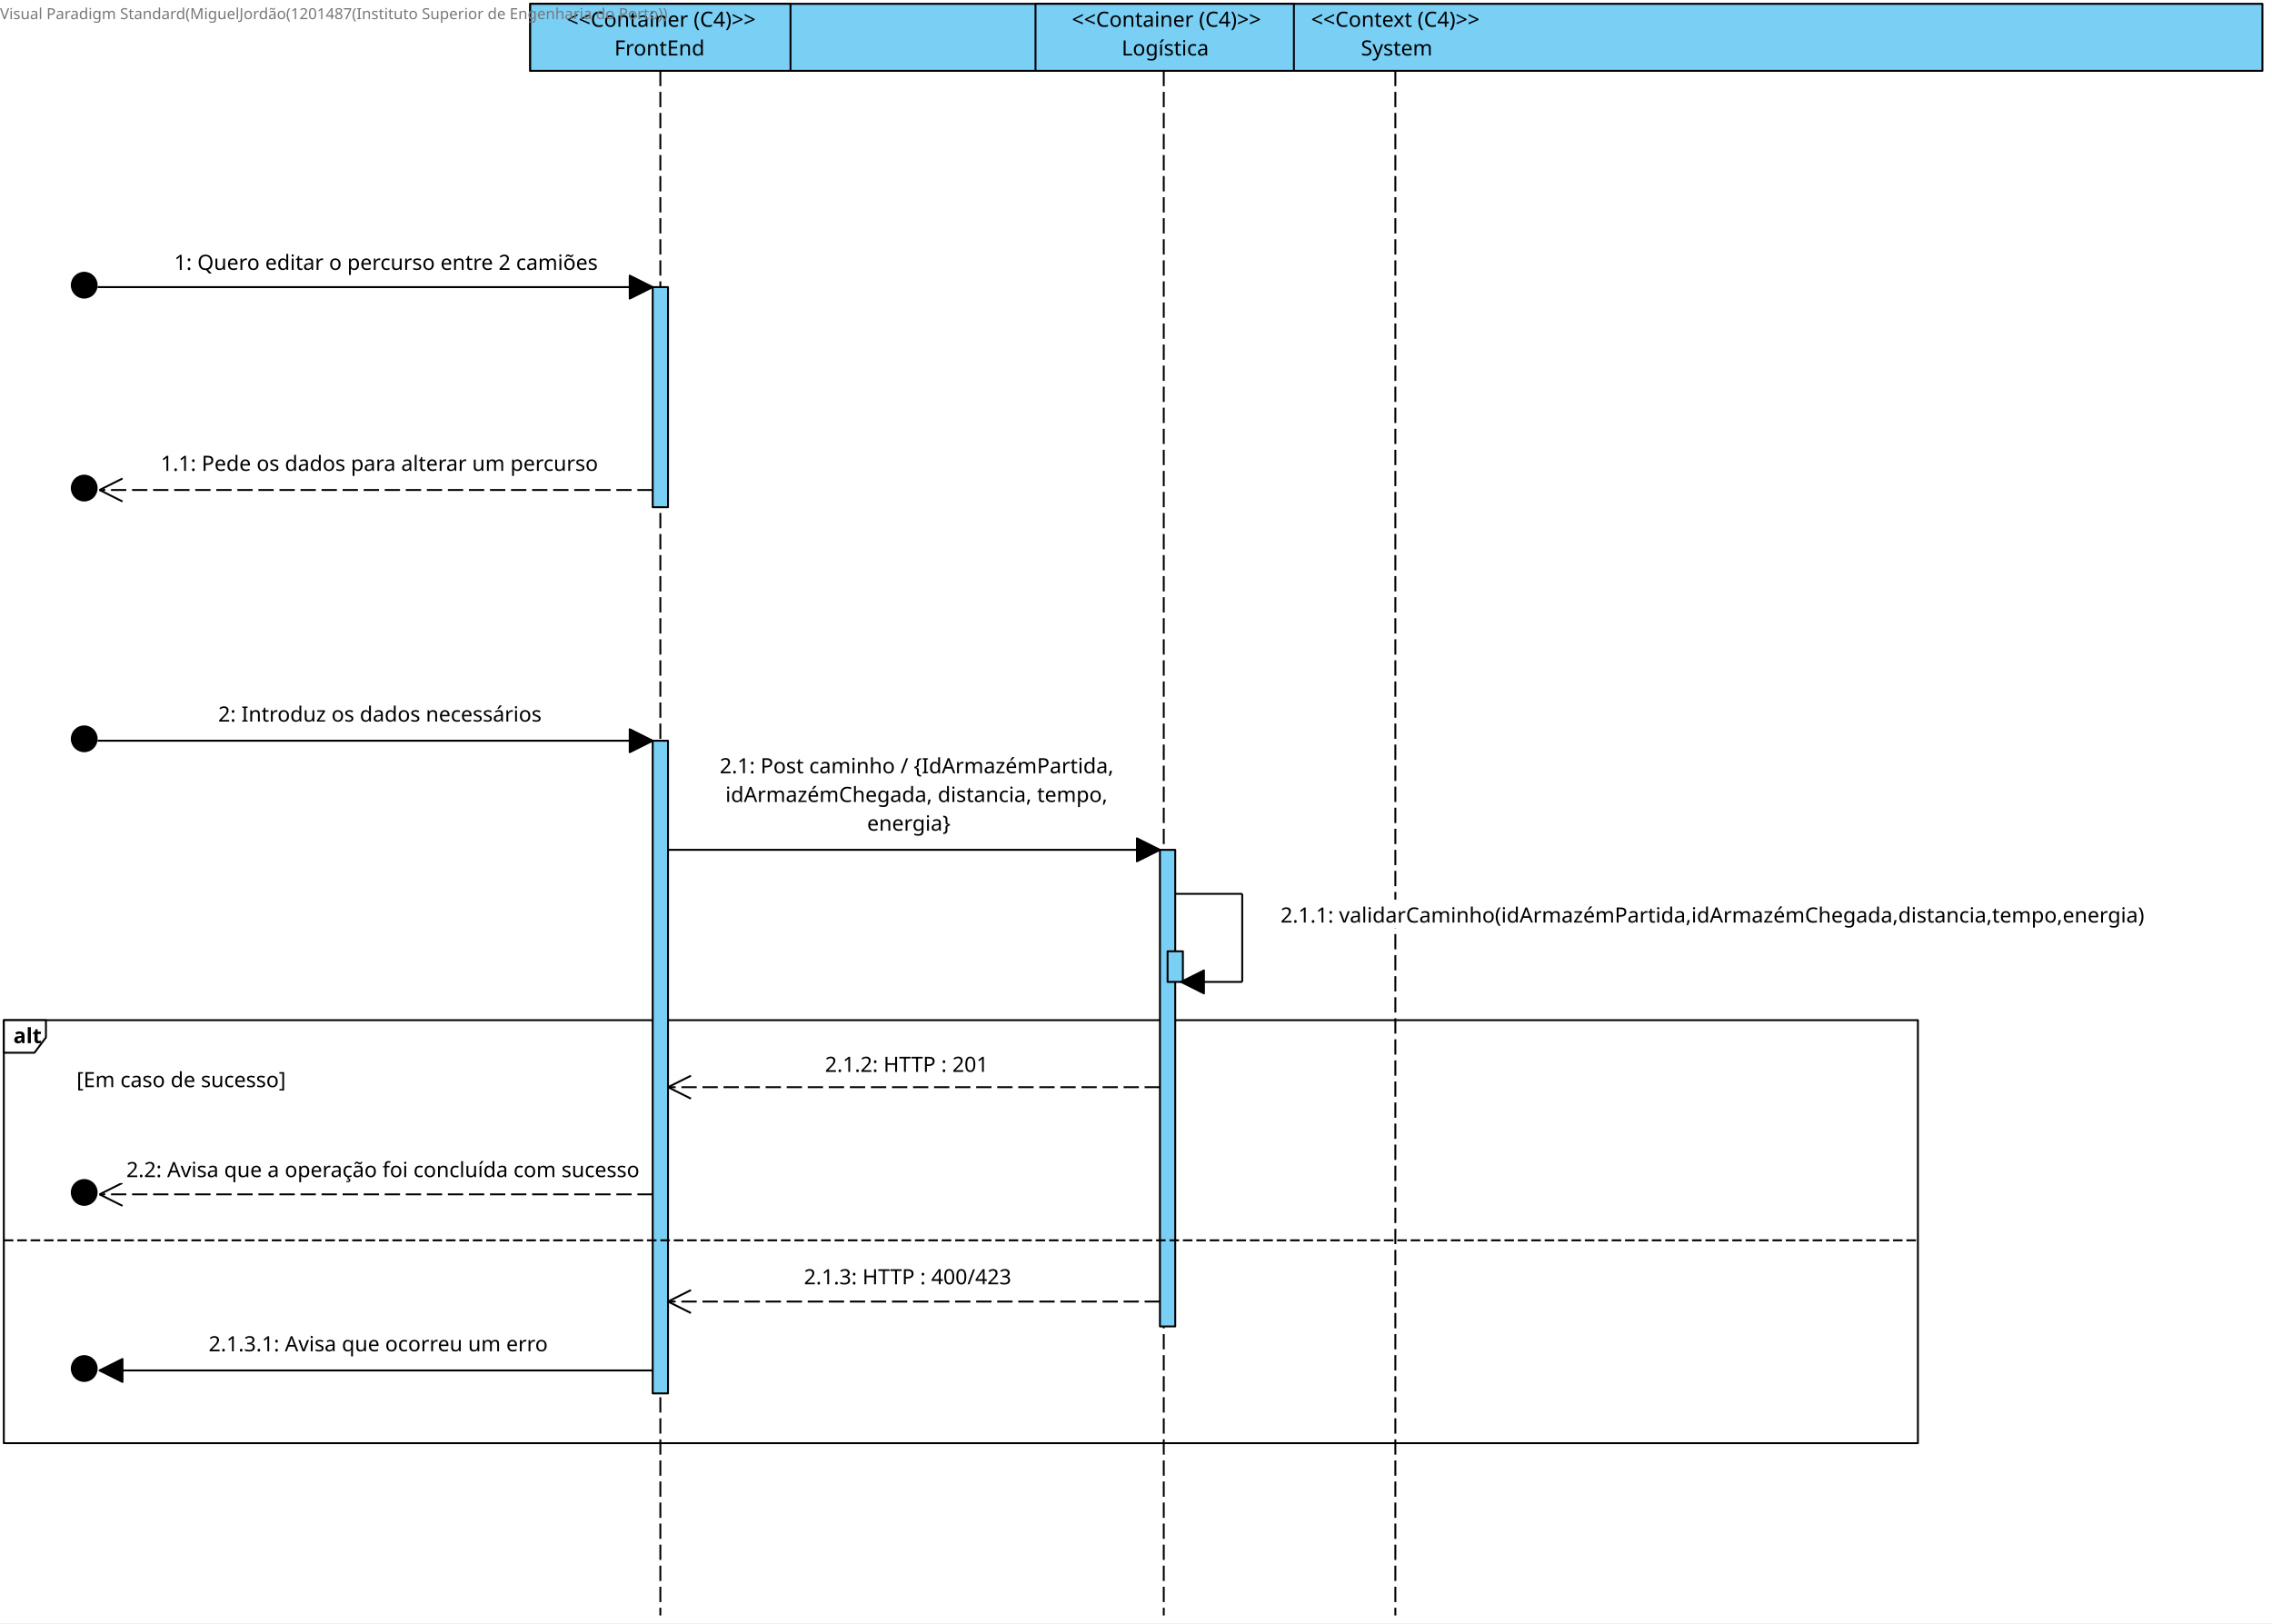
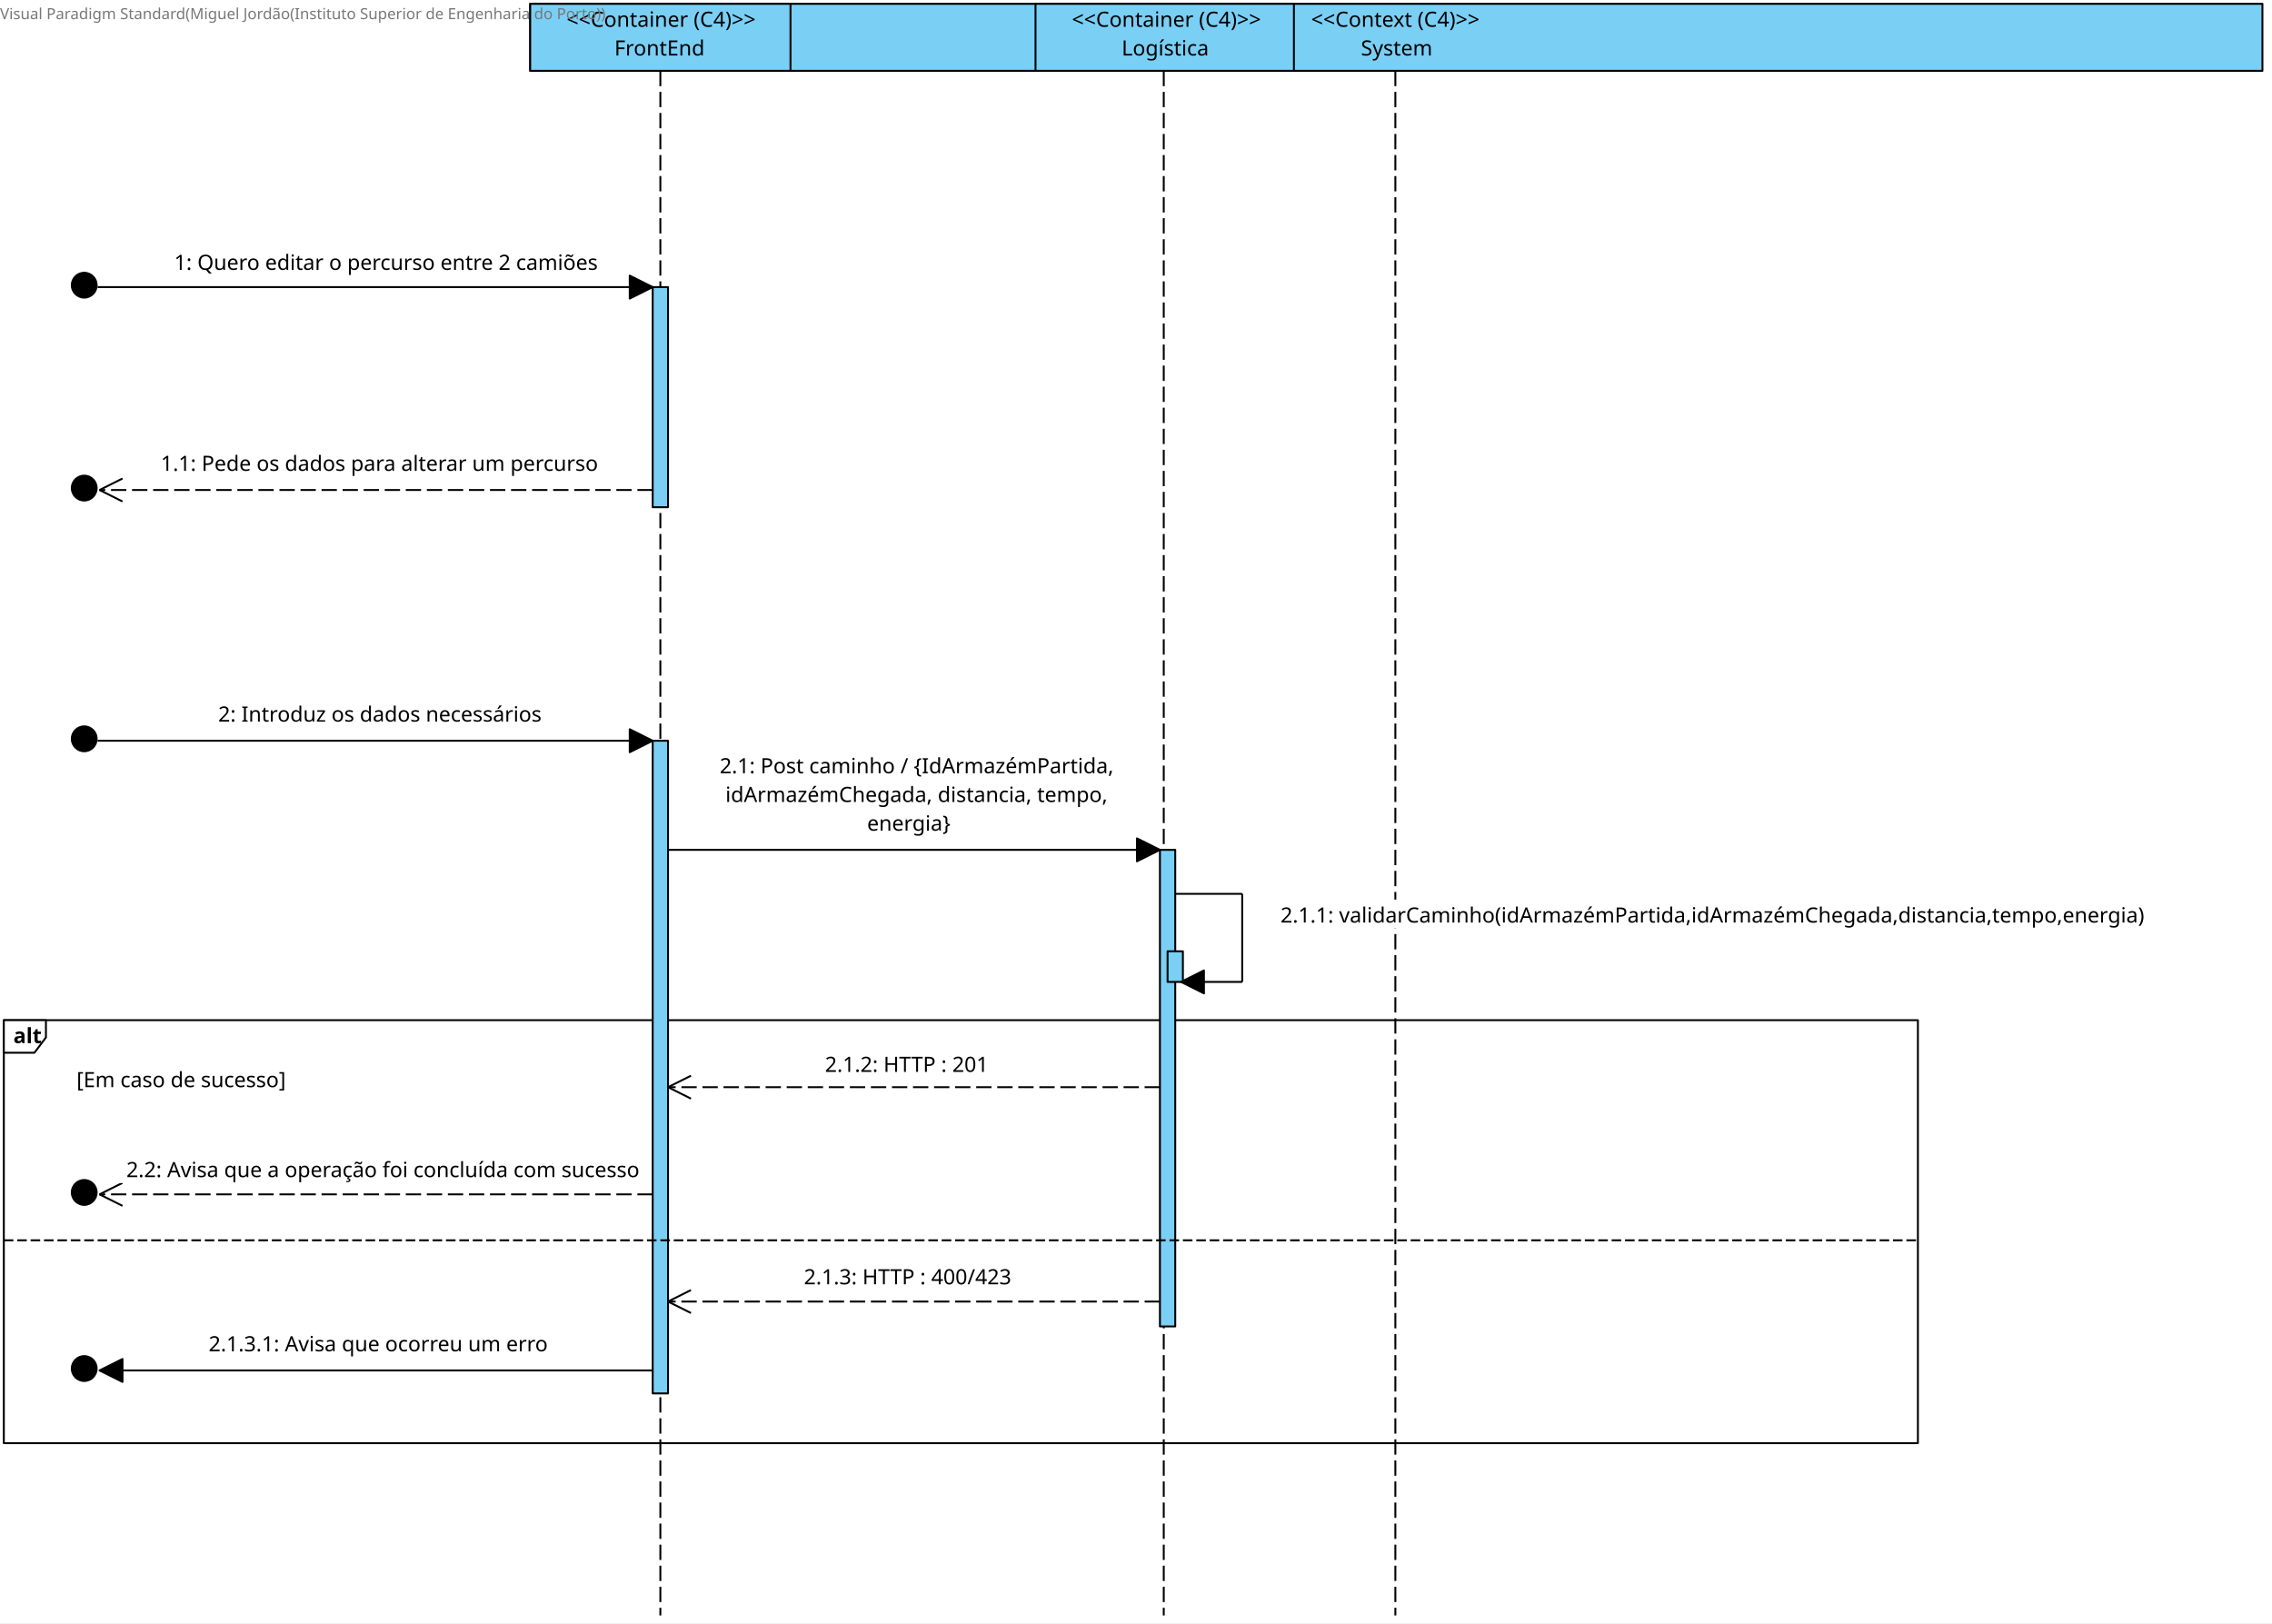
<svg xmlns="http://www.w3.org/2000/svg" fill-opacity="0" color-rendering="auto" color-interpolation="auto" text-rendering="auto" stroke="rgb(0,0,0)" stroke-linecap="square" width="1187" stroke-miterlimit="10" shape-rendering="auto" stroke-opacity="0" fill="rgb(0,0,0)" stroke-dasharray="none" font-weight="normal" stroke-width="1" height="848" font-family="'Dialog'" font-style="normal" stroke-linejoin="miter" font-size="12px" stroke-dashoffset="0" image-rendering="auto">
  <defs id="genericDefs" />
  <g>
    <defs id="defs1">
      <clipPath clipPathUnits="userSpaceOnUse" id="clipPath1">
        <path d="M-7 -7 L917 -7 L917 853 L-7 853 L-7 -7 Z" />
      </clipPath>
      <clipPath clipPathUnits="userSpaceOnUse" id="clipPath2">
        <path d="M-7 -7 L148 -7 L148 853 L-7 853 L-7 -7 Z" />
      </clipPath>
      <clipPath clipPathUnits="userSpaceOnUse" id="clipPath3">
        <path d="M-7 -7 L26 -7 L26 31 L-7 31 L-7 -7 Z" />
      </clipPath>
      <clipPath clipPathUnits="userSpaceOnUse" id="clipPath4">
        <path d="M-7 -7 L19 -7 L19 126 L-7 126 L-7 -7 Z" />
      </clipPath>
      <clipPath clipPathUnits="userSpaceOnUse" id="clipPath5">
        <path d="M-7 -7 L147 -7 L147 853 L-7 853 L-7 -7 Z" />
      </clipPath>
      <clipPath clipPathUnits="userSpaceOnUse" id="clipPath6">
        <path d="M-7 -7 L1011 -7 L1011 232 L-7 232 L-7 -7 Z" />
      </clipPath>
      <clipPath clipPathUnits="userSpaceOnUse" id="clipPath7">
        <path d="M-7 -7 L-7 232 L1011 232 L1011 -7 Z" />
      </clipPath>
      <clipPath clipPathUnits="userSpaceOnUse" id="clipPath8">
        <path d="M0 0 L0 18 L23 18 L23 0 Z" />
      </clipPath>
      <clipPath clipPathUnits="userSpaceOnUse" id="clipPath9">
        <path d="M-7 -7 L19 -7 L19 260 L-7 260 L-7 -7 Z" />
      </clipPath>
      <clipPath clipPathUnits="userSpaceOnUse" id="clipPath10">
        <path d="M-7 -7 L19 -7 L19 352 L-7 352 L-7 -7 Z" />
      </clipPath>
      <clipPath clipPathUnits="userSpaceOnUse" id="clipPath11">
        <path d="M-7 -7 L1011 -7 L1011 117 L-7 117 L-7 -7 Z" />
      </clipPath>
      <clipPath clipPathUnits="userSpaceOnUse" id="clipPath12">
        <path d="M0 0 L0 4 L1000 4 L1000 0 Z" />
      </clipPath>
      <clipPath clipPathUnits="userSpaceOnUse" id="clipPath13">
        <path d="M-7 -7 L1011 -7 L1011 109 L-7 109 L-7 -7 Z" />
      </clipPath>
      <clipPath clipPathUnits="userSpaceOnUse" id="clipPath14">
        <path d="M0 0 L0 15 L128 15 L128 0 Z" />
      </clipPath>
      <clipPath clipPathUnits="userSpaceOnUse" id="clipPath15">
        <path d="M-7 -7 L19 -7 L19 27 L-7 27 L-7 -7 Z" />
      </clipPath>
      <clipPath clipPathUnits="userSpaceOnUse" id="clipPath16">
        <path d="M-906 -30 L1812 -30 L1812 60 L-906 60 L-906 -30 Z" />
      </clipPath>
      <clipPath clipPathUnits="userSpaceOnUse" id="clipPath17">
        <path d="M-137 -30 L274 -30 L274 60 L-137 60 L-137 -30 Z" />
      </clipPath>
      <clipPath clipPathUnits="userSpaceOnUse" id="clipPath18">
        <path d="M-136 -30 L272 -30 L272 60 L-136 60 L-136 -30 Z" />
      </clipPath>
      <clipPath clipPathUnits="userSpaceOnUse" id="clipPath19">
        <path d="M0 0 L394 0 L394 104 L0 104 L0 0 Z" />
      </clipPath>
      <clipPath clipPathUnits="userSpaceOnUse" id="clipPath20">
        <path d="M310 29 L310 44 L80 44 L80 29 ZM0 0 L0 104 L394 104 L394 0 Z" />
      </clipPath>
      <clipPath clipPathUnits="userSpaceOnUse" id="clipPath21">
        <path d="M0 0 L393 0 L393 104 L0 104 L0 0 Z" />
      </clipPath>
      <clipPath clipPathUnits="userSpaceOnUse" id="clipPath22">
        <path d="M312 28 L312 43 L73 43 L73 28 ZM0 0 L0 104 L393 104 L393 0 Z" />
      </clipPath>
      <clipPath clipPathUnits="userSpaceOnUse" id="clipPath23">
        <path d="M286 28 L286 43 L103 43 L103 28 ZM0 0 L0 104 L394 104 L394 103 L365 103 L365 53 L394 53 L394 0 Z" />
      </clipPath>
      <clipPath clipPathUnits="userSpaceOnUse" id="clipPath24">
        <path d="M334 29 L334 44 L54 44 L54 29 ZM0 0 L0 104 L393 104 L393 0 Z" />
      </clipPath>
      <clipPath clipPathUnits="userSpaceOnUse" id="clipPath25">
        <path d="M288 28 L288 43 L98 43 L98 28 ZM0 0 L0 104 L393 104 L393 0 Z" />
      </clipPath>
      <clipPath clipPathUnits="userSpaceOnUse" id="clipPath26">
        <path d="M0 0 L361 0 L361 104 L0 104 L0 0 Z" />
      </clipPath>
      <clipPath clipPathUnits="userSpaceOnUse" id="clipPath27">
        <path d="M0 0 L0 104 L361 104 L361 91 L360 91 L360 76 L361 76 L361 0 L284 0 L284 46 L67 46 L67 0 Z" />
      </clipPath>
      <clipPath clipPathUnits="userSpaceOnUse" id="clipPath28">
        <path d="M230 30 L230 45 L122 45 L122 30 ZM0 0 L0 85 L37 85 L37 100 L0 100 L0 104 L361 104 L361 0 Z" />
      </clipPath>
      <clipPath clipPathUnits="userSpaceOnUse" id="clipPath29">
        <path d="M241 29 L241 44 L112 44 L112 29 ZM0 0 L0 104 L361 104 L361 0 Z" />
      </clipPath>
      <clipPath clipPathUnits="userSpaceOnUse" id="clipPath30">
        <path d="M0 0 L164 0 L164 175 L0 175 L0 0 Z" />
      </clipPath>
      <clipPath clipPathUnits="userSpaceOnUse" id="clipPath31">
        <path d="M32 0 L32 36 L0 36 L0 175 L164 175 L164 81 L108 81 L108 66 L164 66 L164 0 Z" />
      </clipPath>
      <clipPath clipPathUnits="userSpaceOnUse" id="clipPath32">
        <path d="M-448 -15 L896 -15 L896 30 L-448 30 L-448 -15 Z" />
      </clipPath>
      <clipPath clipPathUnits="userSpaceOnUse" id="clipPath33">
        <path d="M-129 -15 L258 -15 L258 30 L-129 30 L-129 -15 Z" />
      </clipPath>
      <clipPath clipPathUnits="userSpaceOnUse" id="clipPath34">
        <path d="M-108 -15 L216 -15 L216 30 L-108 30 L-108 -15 Z" />
      </clipPath>
      <clipPath clipPathUnits="userSpaceOnUse" id="clipPath35">
        <path d="M-217 -50 L434 -50 L434 100 L-217 100 L-217 -50 Z" />
      </clipPath>
      <clipPath clipPathUnits="userSpaceOnUse" id="clipPath36">
        <path d="M-190 -15 L380 -15 L380 30 L-190 30 L-190 -15 Z" />
      </clipPath>
      <clipPath clipPathUnits="userSpaceOnUse" id="clipPath37">
        <path d="M-280 -15 L560 -15 L560 30 L-280 30 L-280 -15 Z" />
      </clipPath>
      <clipPath clipPathUnits="userSpaceOnUse" id="clipPath38">
        <path d="M-183 -15 L366 -15 L366 30 L-183 30 L-183 -15 Z" />
      </clipPath>
      <clipPath clipPathUnits="userSpaceOnUse" id="clipPath39">
        <path d="M-239 -15 L478 -15 L478 30 L-239 30 L-239 -15 Z" />
      </clipPath>
      <clipPath clipPathUnits="userSpaceOnUse" id="clipPath40">
        <path d="M-230 -15 L460 -15 L460 30 L-230 30 L-230 -15 Z" />
      </clipPath>
    </defs>
    <g fill="white" text-rendering="geometricPrecision" fill-opacity="1" stroke-opacity="1" stroke="white">
      <rect x="0" width="1187" height="848" y="0" stroke="none" />
    </g>
    <g font-size="11px" transform="translate(277,2)" fill-opacity="1" fill="rgb(122,207,245)" text-rendering="geometricPrecision" image-rendering="optimizeQuality" font-family="sans-serif" stroke="rgb(122,207,245)" stroke-opacity="1">
      <rect x="0" width="905" height="35" y="0" clip-path="url(#clipPath1)" stroke="none" />
    </g>
    <g stroke-linecap="butt" font-size="11px" transform="translate(277,2)" fill-opacity="1" fill="black" text-rendering="geometricPrecision" image-rendering="optimizeQuality" font-family="sans-serif" stroke-linejoin="round" stroke="black" stroke-opacity="1" stroke-miterlimit="0">
      <rect fill="none" x="0" width="905" height="35" y="0" clip-path="url(#clipPath1)" />
      <line clip-path="url(#clipPath1)" fill="none" x1="452" x2="452" y1="35" y2="842" stroke-linejoin="bevel" stroke-dasharray="8,3" />
    </g>
    <g font-size="11px" transform="translate(277,2)" fill-opacity="1" fill="rgb(122,207,245)" text-rendering="geometricPrecision" image-rendering="optimizeQuality" font-family="sans-serif" stroke="rgb(122,207,245)" stroke-opacity="1">
      <rect x="0" width="136" height="35" y="0" clip-path="url(#clipPath2)" stroke="none" />
    </g>
    <g stroke-linecap="butt" font-size="11px" transform="translate(277,2)" fill-opacity="1" fill="black" text-rendering="geometricPrecision" image-rendering="optimizeQuality" font-family="sans-serif" stroke-linejoin="round" stroke="black" stroke-opacity="1" stroke-miterlimit="0">
      <rect fill="none" x="0" width="136" height="35" y="0" clip-path="url(#clipPath2)" />
      <line clip-path="url(#clipPath2)" fill="none" x1="68" x2="68" y1="35" y2="842" stroke-linejoin="bevel" stroke-dasharray="8,3" />
    </g>
    <g font-size="11px" transform="translate(37,140)" fill-opacity="1" fill="black" text-rendering="geometricPrecision" image-rendering="optimizeQuality" font-family="sans-serif" stroke="black" stroke-opacity="1">
      <circle r="7" clip-path="url(#clipPath3)" cx="7" cy="9" stroke="none" />
    </g>
    <g font-size="11px" transform="translate(341,150)" fill-opacity="1" fill="rgb(122,207,245)" text-rendering="geometricPrecision" image-rendering="optimizeQuality" font-family="sans-serif" stroke="rgb(122,207,245)" stroke-opacity="1">
      <rect x="0" width="8" height="115" y="0" clip-path="url(#clipPath4)" stroke="none" />
    </g>
    <g stroke-linecap="butt" font-size="11px" transform="translate(341,150)" fill-opacity="1" fill="black" text-rendering="geometricPrecision" image-rendering="optimizeQuality" font-family="sans-serif" stroke-linejoin="round" stroke="black" stroke-opacity="1" stroke-miterlimit="0">
      <rect fill="none" x="0" width="8" height="115" y="0" clip-path="url(#clipPath4)" />
    </g>
    <g font-size="11px" transform="translate(37,246)" fill-opacity="1" fill="black" text-rendering="geometricPrecision" image-rendering="optimizeQuality" font-family="sans-serif" stroke="black" stroke-opacity="1">
      <circle r="7" clip-path="url(#clipPath3)" cx="7" cy="9" stroke="none" />
    </g>
    <g font-size="11px" transform="translate(37,377)" fill-opacity="1" fill="black" text-rendering="geometricPrecision" image-rendering="optimizeQuality" font-family="sans-serif" stroke="black" stroke-opacity="1">
      <circle r="7" clip-path="url(#clipPath3)" cx="7" cy="9" stroke="none" />
    </g>
    <g font-size="11px" transform="translate(37,706)" fill-opacity="1" fill="black" text-rendering="geometricPrecision" image-rendering="optimizeQuality" font-family="sans-serif" stroke="black" stroke-opacity="1">
      <circle r="7" clip-path="url(#clipPath3)" cx="7" cy="9" stroke="none" />
    </g>
    <g font-size="11px" transform="translate(541,2)" fill-opacity="1" fill="rgb(122,207,245)" text-rendering="geometricPrecision" image-rendering="optimizeQuality" font-family="sans-serif" stroke="rgb(122,207,245)" stroke-opacity="1">
      <rect x="0" width="135" height="35" y="0" clip-path="url(#clipPath5)" stroke="none" />
    </g>
    <g stroke-linecap="butt" font-size="11px" transform="translate(541,2)" fill-opacity="1" fill="black" text-rendering="geometricPrecision" image-rendering="optimizeQuality" font-family="sans-serif" stroke-linejoin="round" stroke="black" stroke-opacity="1" stroke-miterlimit="0">
      <rect fill="none" x="0" width="135" height="35" y="0" clip-path="url(#clipPath5)" />
      <line clip-path="url(#clipPath5)" fill="none" x1="67" x2="67" y1="35" y2="842" stroke-linejoin="bevel" stroke-dasharray="8,3" />
    </g>
    <g fill-opacity="1" text-rendering="geometricPrecision" stroke="black" stroke-linecap="butt" transform="translate(2,533)" stroke-miterlimit="0" stroke-opacity="1" fill="black" font-weight="bold" font-family="sans-serif" stroke-linejoin="round" font-size="11px" image-rendering="optimizeQuality">
      <rect fill="none" x="0" width="1000" height="221" y="0" clip-path="url(#clipPath7)" />
    </g>
    <g font-size="11px" transform="translate(2,533)" fill-opacity="1" fill="white" text-rendering="geometricPrecision" image-rendering="optimizeQuality" font-family="sans-serif" stroke="white" font-weight="bold" stroke-opacity="1">
      <path d="M22 0 L22 9 L16 17 L0 17 L0 0 Z" stroke="none" clip-path="url(#clipPath7)" />
    </g>
    <g fill-opacity="1" text-rendering="geometricPrecision" stroke="black" stroke-linecap="butt" transform="translate(2,533)" stroke-miterlimit="0" stroke-opacity="1" fill="black" font-weight="bold" font-family="sans-serif" stroke-linejoin="round" font-size="11px" image-rendering="optimizeQuality">
      <path fill="none" d="M22 0 L22 9 L16 17 L0 17 L0 0 Z" clip-path="url(#clipPath7)" />
    </g>
    <g font-size="11px" transform="translate(2,533)" fill-opacity="1" fill="black" text-rendering="geometricPrecision" image-rendering="optimizeQuality" font-family="sans-serif" stroke="black" font-weight="bold" stroke-opacity="1">
      <text x="5" xml:space="preserve" y="12" clip-path="url(#clipPath8)" stroke="none">alt</text>
    </g>
    <g font-size="11px" transform="translate(606,444)" fill-opacity="1" fill="rgb(122,207,245)" text-rendering="geometricPrecision" image-rendering="optimizeQuality" font-family="sans-serif" stroke="rgb(122,207,245)" stroke-opacity="1">
      <rect x="0" width="8" height="249" y="0" clip-path="url(#clipPath9)" stroke="none" />
    </g>
    <g stroke-linecap="butt" font-size="11px" transform="translate(606,444)" fill-opacity="1" fill="black" text-rendering="geometricPrecision" image-rendering="optimizeQuality" font-family="sans-serif" stroke-linejoin="round" stroke="black" stroke-opacity="1" stroke-miterlimit="0">
      <rect fill="none" x="0" width="8" height="249" y="0" clip-path="url(#clipPath9)" />
    </g>
    <g font-size="11px" transform="translate(341,387)" fill-opacity="1" fill="rgb(122,207,245)" text-rendering="geometricPrecision" image-rendering="optimizeQuality" font-family="sans-serif" stroke="rgb(122,207,245)" stroke-opacity="1">
      <rect x="0" width="8" height="341" y="0" clip-path="url(#clipPath10)" stroke="none" />
    </g>
    <g stroke-linecap="butt" font-size="11px" transform="translate(341,387)" fill-opacity="1" fill="black" text-rendering="geometricPrecision" image-rendering="optimizeQuality" font-family="sans-serif" stroke-linejoin="round" stroke="black" stroke-opacity="1" stroke-miterlimit="0">
      <rect fill="none" x="0" width="8" height="341" y="0" clip-path="url(#clipPath10)" />
    </g>
    <g fill-opacity="1" text-rendering="geometricPrecision" stroke="black" stroke-linecap="butt" transform="translate(2,551)" stroke-miterlimit="0" stroke-opacity="1" fill="black" stroke-dasharray="5,2" font-family="sans-serif" stroke-linejoin="bevel" font-size="11px" image-rendering="optimizeQuality">
      <line y2="97" fill="none" x1="0" clip-path="url(#clipPath13)" x2="999" y1="97" />
    </g>
    <g font-size="11px" transform="translate(30,556)" fill-opacity="1" fill="white" text-rendering="geometricPrecision" image-rendering="optimizeQuality" font-family="sans-serif" stroke="white" stroke-opacity="1">
      <rect x="9" width="110" height="17" y="-1" clip-path="url(#clipPath14)" stroke="none" />
      <text fill="black" x="10" xml:space="preserve" y="12" clip-path="url(#clipPath14)" stroke="none">[Em caso de sucesso]</text>
    </g>
    <g font-size="11px" transform="translate(37,614)" fill-opacity="1" fill="black" text-rendering="geometricPrecision" image-rendering="optimizeQuality" font-family="sans-serif" stroke="black" stroke-opacity="1">
      <circle r="7" clip-path="url(#clipPath3)" cx="7" cy="9" stroke="none" />
    </g>
    <g font-size="11px" transform="translate(610,497)" fill-opacity="1" fill="rgb(122,207,245)" text-rendering="geometricPrecision" image-rendering="optimizeQuality" font-family="sans-serif" stroke="rgb(122,207,245)" stroke-opacity="1">
      <rect x="0" width="8" height="16" y="0" clip-path="url(#clipPath15)" stroke="none" />
    </g>
    <g stroke-linecap="butt" font-size="11px" transform="translate(610,497)" fill-opacity="1" fill="black" text-rendering="geometricPrecision" image-rendering="optimizeQuality" font-family="sans-serif" stroke-linejoin="round" stroke="black" stroke-opacity="1" stroke-miterlimit="0">
      <rect fill="none" x="0" width="8" height="16" y="0" clip-path="url(#clipPath15)" />
    </g>
    <g font-size="11px" transform="translate(277,2)" fill-opacity="1" fill="black" text-rendering="geometricPrecision" image-rendering="optimizeQuality" font-family="sans-serif" stroke="black" stroke-opacity="1">
      <text x="408" xml:space="preserve" y="12" clip-path="url(#clipPath16)" stroke="none">&lt;&lt;Context (C4)&gt;&gt;</text>
      <text x="434" xml:space="preserve" y="27" clip-path="url(#clipPath16)" stroke="none">System</text>
    </g>
    <g font-size="11px" transform="translate(277,2)" fill-opacity="1" fill="black" text-rendering="geometricPrecision" image-rendering="optimizeQuality" font-family="sans-serif" stroke="black" stroke-opacity="1">
      <text x="19" xml:space="preserve" y="12" clip-path="url(#clipPath17)" stroke="none">&lt;&lt;Container (C4)&gt;&gt;</text>
      <text x="44" xml:space="preserve" y="27" clip-path="url(#clipPath17)" stroke="none">FrontEnd</text>
    </g>
    <g font-size="11px" transform="translate(541,2)" fill-opacity="1" fill="black" text-rendering="geometricPrecision" image-rendering="optimizeQuality" font-family="sans-serif" stroke="black" stroke-opacity="1">
      <text x="19" xml:space="preserve" y="12" clip-path="url(#clipPath18)" stroke="none">&lt;&lt;Container (C4)&gt;&gt;</text>
      <text x="45" xml:space="preserve" y="27" clip-path="url(#clipPath18)" stroke="none">Logística</text>
    </g>
    <g stroke-linecap="butt" font-size="11px" transform="translate(1,100)" fill-opacity="1" fill="black" text-rendering="geometricPrecision" image-rendering="optimizeQuality" font-family="sans-serif" stroke-linejoin="round" stroke="black" stroke-opacity="1">
      <line y2="50" fill="none" x1="50" clip-path="url(#clipPath20)" x2="340" y1="50" />
      <polygon points=" 340 50 328 44 328 56" clip-path="url(#clipPath20)" stroke="none" />
      <polygon fill="none" points=" 340 50 328 44 328 56" clip-path="url(#clipPath20)" />
    </g>
    <g fill-opacity="1" text-rendering="geometricPrecision" stroke="black" stroke-linecap="butt" transform="translate(2,206)" stroke-miterlimit="0" stroke-opacity="1" fill="black" stroke-dasharray="8,3" font-family="sans-serif" stroke-linejoin="round" font-size="11px" image-rendering="optimizeQuality">
      <line y2="50" fill="none" x1="339" clip-path="url(#clipPath22)" x2="50" y1="50" />
      <line clip-path="url(#clipPath22)" fill="none" x1="50" x2="62" y1="50" y2="56" stroke-dasharray="none" stroke-miterlimit="10" />
      <line clip-path="url(#clipPath22)" fill="none" x1="50" x2="62" y1="50" y2="44" stroke-dasharray="none" stroke-miterlimit="10" />
    </g>
    <g stroke-linecap="butt" font-size="11px" transform="translate(1,337)" fill-opacity="1" fill="black" text-rendering="geometricPrecision" image-rendering="optimizeQuality" font-family="sans-serif" stroke-linejoin="round" stroke="black" stroke-opacity="1">
      <line y2="50" fill="none" x1="50" clip-path="url(#clipPath23)" x2="340" y1="50" />
      <polygon points=" 340 50 328 44 328 56" clip-path="url(#clipPath23)" stroke="none" />
      <polygon fill="none" points=" 340 50 328 44 328 56" clip-path="url(#clipPath23)" />
    </g>
    <g fill-opacity="1" text-rendering="geometricPrecision" stroke="black" stroke-linecap="butt" transform="translate(2,574)" stroke-miterlimit="0" stroke-opacity="1" fill="black" stroke-dasharray="8,3" font-family="sans-serif" stroke-linejoin="round" font-size="11px" image-rendering="optimizeQuality">
      <line y2="50" fill="none" x1="339" clip-path="url(#clipPath24)" x2="50" y1="50" />
      <line clip-path="url(#clipPath24)" fill="none" x1="50" x2="62" y1="50" y2="56" stroke-dasharray="none" stroke-miterlimit="10" />
      <line clip-path="url(#clipPath24)" fill="none" x1="50" x2="62" y1="50" y2="44" stroke-dasharray="none" stroke-miterlimit="10" />
    </g>
    <g stroke-linecap="butt" font-size="11px" transform="translate(2,666)" fill-opacity="1" fill="black" text-rendering="geometricPrecision" image-rendering="optimizeQuality" font-family="sans-serif" stroke-linejoin="round" stroke="black" stroke-opacity="1">
      <line y2="50" fill="none" x1="339" clip-path="url(#clipPath25)" x2="50" y1="50" />
      <polygon points=" 50 50 62 56 62 44" clip-path="url(#clipPath25)" stroke="none" />
      <polygon fill="none" points=" 50 50 62 56 62 44" clip-path="url(#clipPath25)" />
    </g>
    <g stroke-linecap="butt" font-size="11px" transform="translate(299,394)" fill-opacity="1" fill="black" text-rendering="geometricPrecision" image-rendering="optimizeQuality" font-family="sans-serif" stroke-linejoin="round" stroke="black" stroke-opacity="1">
      <line y2="50" fill="none" x1="50" clip-path="url(#clipPath27)" x2="307" y1="50" />
      <polygon points=" 307 50 295 44 295 56" clip-path="url(#clipPath27)" stroke="none" />
      <polygon fill="none" points=" 307 50 295 44 295 56" clip-path="url(#clipPath27)" />
    </g>
    <g fill-opacity="1" text-rendering="geometricPrecision" stroke="black" stroke-linecap="butt" transform="translate(299,518)" stroke-miterlimit="0" stroke-opacity="1" fill="black" stroke-dasharray="8,3" font-family="sans-serif" stroke-linejoin="round" font-size="11px" image-rendering="optimizeQuality">
      <line y2="50" fill="none" x1="307" clip-path="url(#clipPath28)" x2="50" y1="50" />
      <line clip-path="url(#clipPath28)" fill="none" x1="50" x2="62" y1="50" y2="56" stroke-dasharray="none" stroke-miterlimit="10" />
      <line clip-path="url(#clipPath28)" fill="none" x1="50" x2="62" y1="50" y2="44" stroke-dasharray="none" stroke-miterlimit="10" />
    </g>
    <g fill-opacity="1" text-rendering="geometricPrecision" stroke="black" stroke-linecap="butt" transform="translate(299,630)" stroke-miterlimit="0" stroke-opacity="1" fill="black" stroke-dasharray="8,3" font-family="sans-serif" stroke-linejoin="round" font-size="11px" image-rendering="optimizeQuality">
      <line y2="50" fill="none" x1="307" clip-path="url(#clipPath29)" x2="50" y1="50" />
      <line clip-path="url(#clipPath29)" fill="none" x1="50" x2="62" y1="50" y2="56" stroke-dasharray="none" stroke-miterlimit="10" />
      <line clip-path="url(#clipPath29)" fill="none" x1="50" x2="62" y1="50" y2="44" stroke-dasharray="none" stroke-miterlimit="10" />
    </g>
    <g stroke-linecap="butt" font-size="11px" transform="translate(551,404)" fill-opacity="1" fill="black" text-rendering="geometricPrecision" image-rendering="optimizeQuality" font-family="sans-serif" stroke-linejoin="round" stroke="black" stroke-opacity="1">
      <line y2="63" fill="none" x1="63" clip-path="url(#clipPath31)" x2="98" y1="63" />
      <line y2="109" fill="none" x1="98" clip-path="url(#clipPath31)" x2="98" y1="63" />
      <line y2="109" fill="none" x1="98" clip-path="url(#clipPath31)" x2="66" y1="109" />
      <polygon points=" 66 109 78 115 78 103" clip-path="url(#clipPath31)" stroke="none" />
      <polygon fill="none" points=" 66 109 78 115 78 103" clip-path="url(#clipPath31)" />
    </g>
    <g font-size="11px" transform="translate(659,470)" fill-opacity="1" fill="white" text-rendering="geometricPrecision" image-rendering="optimizeQuality" font-family="sans-serif" stroke="white" stroke-opacity="1">
      <rect x="0" width="448" height="15" y="0" clip-path="url(#clipPath32)" stroke="none" />
      <text fill="black" x="10" xml:space="preserve" y="12" clip-path="url(#clipPath32)" stroke="none">2.1.1: validarCaminho(idArmazémPartida,idArmazémChegada,distancia,tempo,energia)</text>
    </g>
    <g font-size="11px" transform="translate(411,659)" fill-opacity="1" fill="white" text-rendering="geometricPrecision" image-rendering="optimizeQuality" font-family="sans-serif" stroke="white" stroke-opacity="1">
      <rect x="0" width="129" height="15" y="0" clip-path="url(#clipPath33)" stroke="none" />
      <text fill="black" x="9" xml:space="preserve" y="12" clip-path="url(#clipPath33)" stroke="none">2.1.3: HTTP : 400/423</text>
    </g>
    <g font-size="11px" transform="translate(421,548)" fill-opacity="1" fill="white" text-rendering="geometricPrecision" image-rendering="optimizeQuality" font-family="sans-serif" stroke="white" stroke-opacity="1">
      <rect x="0" width="108" height="15" y="0" clip-path="url(#clipPath34)" stroke="none" />
      <text fill="black" x="10" xml:space="preserve" y="12" clip-path="url(#clipPath34)" stroke="none">2.1.2: HTTP : 201</text>
    </g>
    <g font-size="11px" transform="translate(366,390)" fill-opacity="1" fill="white" text-rendering="geometricPrecision" image-rendering="optimizeQuality" font-family="sans-serif" stroke="white" stroke-opacity="1">
      <rect x="0" width="217" height="50" y="0" clip-path="url(#clipPath35)" stroke="none" />
      <text fill="black" x="10" xml:space="preserve" y="14" clip-path="url(#clipPath35)" stroke="none">2.1: Post caminho / {IdArmazémPartida,</text>
      <text fill="black" x="13" xml:space="preserve" y="29" clip-path="url(#clipPath35)" stroke="none">idArmazémChegada, distancia, tempo,</text>
      <text fill="black" x="87" xml:space="preserve" y="44" clip-path="url(#clipPath35)" stroke="none">energia}</text>
    </g>
    <g font-size="11px" transform="translate(100,694)" fill-opacity="1" fill="white" text-rendering="geometricPrecision" image-rendering="optimizeQuality" font-family="sans-serif" stroke="white" stroke-opacity="1">
      <rect x="0" width="190" height="15" y="0" clip-path="url(#clipPath36)" stroke="none" />
      <text fill="black" x="9" xml:space="preserve" y="12" clip-path="url(#clipPath36)" stroke="none">2.1.3.1: Avisa que ocorreu um erro</text>
    </g>
    <g font-size="11px" transform="translate(56,603)" fill-opacity="1" fill="white" text-rendering="geometricPrecision" image-rendering="optimizeQuality" font-family="sans-serif" stroke="white" stroke-opacity="1">
      <rect x="0" width="280" height="15" y="0" clip-path="url(#clipPath37)" stroke="none" />
      <text fill="black" x="10" xml:space="preserve" y="12" clip-path="url(#clipPath37)" stroke="none">2.2: Avisa que a operação foi concluída com sucesso</text>
    </g>
    <g font-size="11px" transform="translate(104,365)" fill-opacity="1" fill="white" text-rendering="geometricPrecision" image-rendering="optimizeQuality" font-family="sans-serif" stroke="white" stroke-opacity="1">
      <rect x="0" width="183" height="15" y="0" clip-path="url(#clipPath38)" stroke="none" />
      <text fill="black" x="10" xml:space="preserve" y="12" clip-path="url(#clipPath38)" stroke="none">2: Introduz os dados necessários</text>
    </g>
    <g font-size="11px" transform="translate(75,234)" fill-opacity="1" fill="white" text-rendering="geometricPrecision" image-rendering="optimizeQuality" font-family="sans-serif" stroke="white" stroke-opacity="1">
      <rect x="0" width="239" height="15" y="0" clip-path="url(#clipPath39)" stroke="none" />
      <text fill="black" x="9" xml:space="preserve" y="12" clip-path="url(#clipPath39)" stroke="none">1.1: Pede os dados para alterar um percurso</text>
    </g>
    <g font-size="11px" transform="translate(81,129)" fill-opacity="1" fill="white" text-rendering="geometricPrecision" image-rendering="optimizeQuality" font-family="sans-serif" stroke="white" stroke-opacity="1">
      <rect x="0" width="230" height="15" y="0" clip-path="url(#clipPath40)" stroke="none" />
      <text fill="black" x="10" xml:space="preserve" y="12" clip-path="url(#clipPath40)" stroke="none">1: Quero editar o percurso entre 2 camiões</text>
    </g>
    <g font-size="8px" fill-opacity="1" fill="rgb(120,120,120)" text-rendering="geometricPrecision" image-rendering="optimizeQuality" stroke="rgb(120,120,120)" stroke-opacity="1">
-       <text x="0" xml:space="preserve" y="10" stroke="none">Visual Paradigm Standard(MiguelJordão(1201487(Instituto Superior de Engenharia do Porto))</text>
+       <text x="0" xml:space="preserve" y="10" stroke="none">Visual Paradigm Standard(Miguel Jordão(Instituto Superior de Engenharia do Porto))</text>
    </g>
  </g>
</svg>
